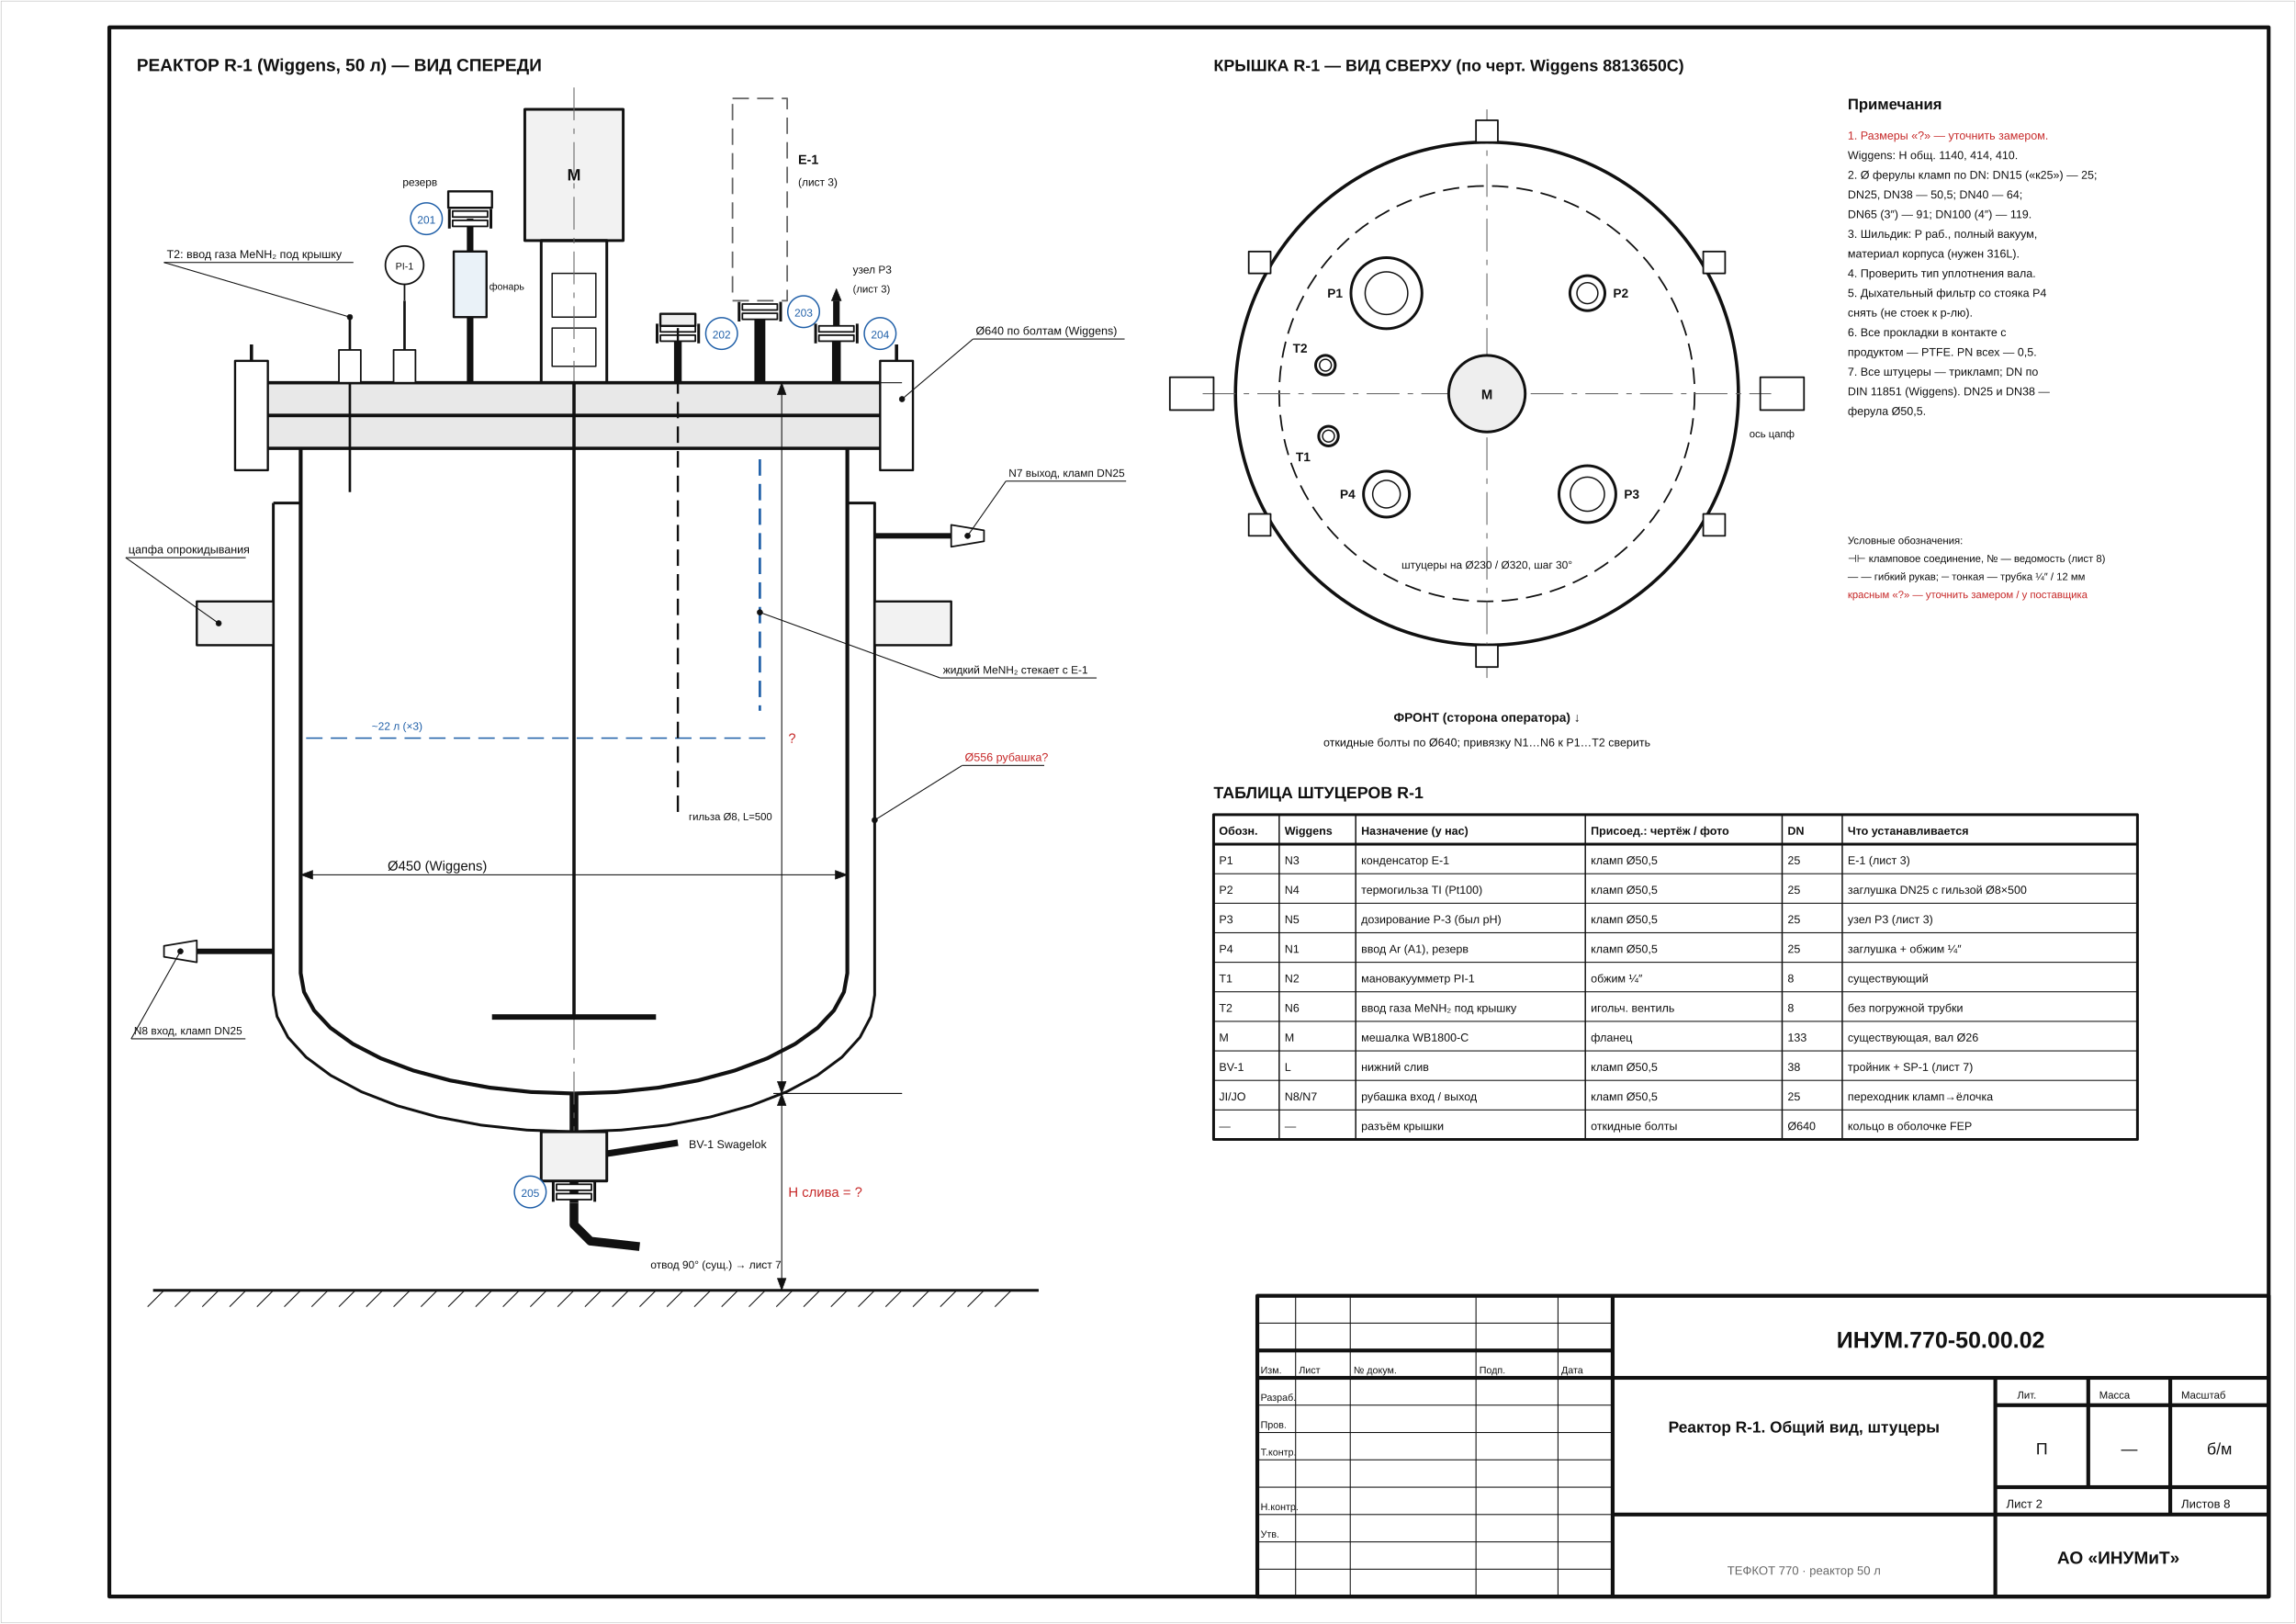
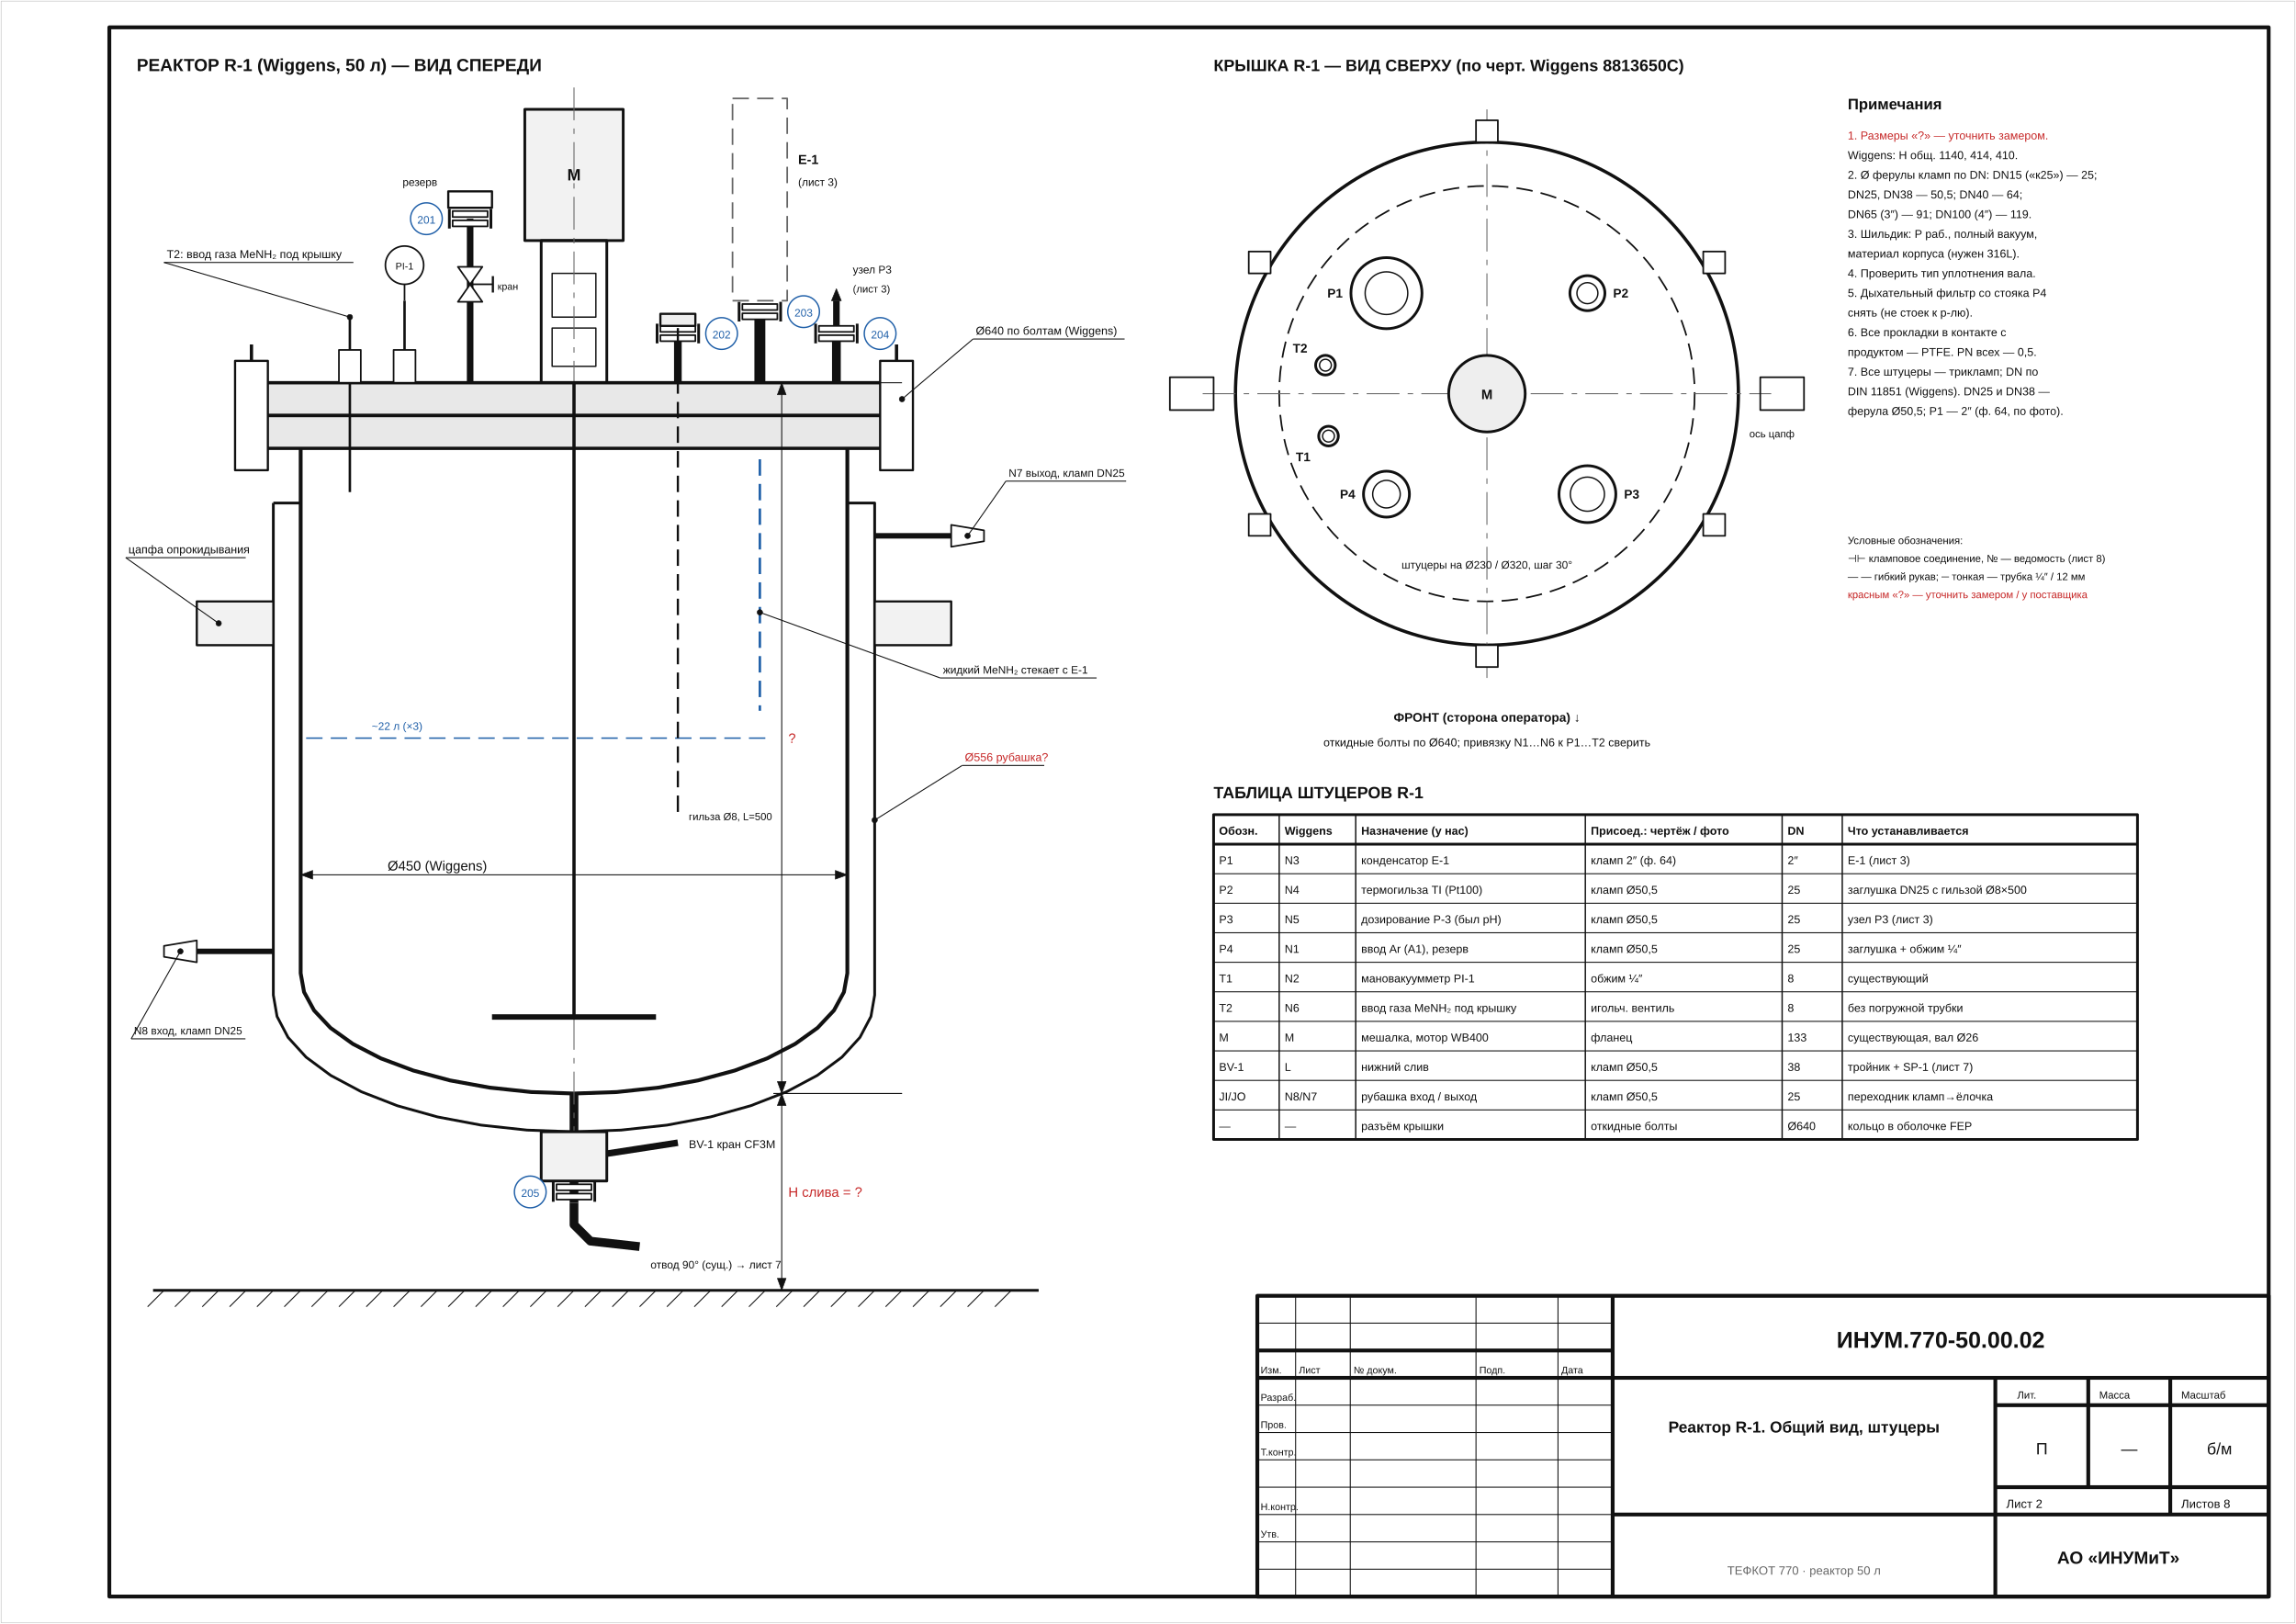
<svg xmlns="http://www.w3.org/2000/svg" viewBox="0 0 420.0 297.0" width="420.0mm" height="297.0mm" font-family="Arial, 'Liberation Sans', sans-serif">
  <rect width="100%" height="100%" fill="#fff" />
  <path d="M230.00,247.00 L295.00,247.00" fill="none" stroke="#111111" stroke-width="0.7" stroke-linejoin="round" />
  <path d="M230.00,252.00 L295.00,252.00" fill="none" stroke="#111111" stroke-width="0.7" stroke-linejoin="round" />
  <path d="M295.00,237.00 L295.00,292.00" fill="none" stroke="#111111" stroke-width="0.7" stroke-linejoin="round" />
  <path d="M295.00,252.00 L415.00,252.00" fill="none" stroke="#111111" stroke-width="0.7" stroke-linejoin="round" />
  <path d="M365.00,252.00 L365.00,292.00" fill="none" stroke="#111111" stroke-width="0.7" stroke-linejoin="round" />
  <path d="M295.00,277.00 L415.00,277.00" fill="none" stroke="#111111" stroke-width="0.7" stroke-linejoin="round" />
  <path d="M365.00,257.00 L415.00,257.00" fill="none" stroke="#111111" stroke-width="0.7" stroke-linejoin="round" />
  <path d="M365.00,272.00 L415.00,272.00" fill="none" stroke="#111111" stroke-width="0.7" stroke-linejoin="round" />
  <path d="M382.00,252.00 L382.00,272.00" fill="none" stroke="#111111" stroke-width="0.7" stroke-linejoin="round" />
  <path d="M397.00,252.00 L397.00,272.00" fill="none" stroke="#111111" stroke-width="0.7" stroke-linejoin="round" />
  <path d="M397.00,272.00 L397.00,277.00" fill="none" stroke="#111111" stroke-width="0.7" stroke-linejoin="round" />
  <path d="M55.00,82.00 L55.00,178.00 L55.00,178.00 L55.62,181.44 L57.45,184.80 L60.45,187.99 L64.55,190.93 L69.64,193.56 L75.61,195.80 L82.30,197.60 L89.55,198.92 L97.18,199.73 L105.00,200.00 L112.82,199.73 L120.45,198.92 L127.70,197.60 L134.39,195.80 L140.36,193.56 L145.45,190.93 L149.55,187.99 L152.55,184.80 L154.38,181.44 L155.00,178.00 L155.00,178.00 L155.00,82.00" fill="none" stroke="#111111" stroke-width="0.7" stroke-linejoin="round" />
  <path d="M50.00,92.00 L50.00,182.00 L50.00,182.00 L50.68,185.91 L52.69,189.73 L55.99,193.35 L60.50,196.69 L66.11,199.68 L72.67,202.23 L80.03,204.28 L88.00,205.78 L96.40,206.69 L105.00,207.00 L113.60,206.69 L122.00,205.78 L129.97,204.28 L137.33,202.23 L143.89,199.68 L149.50,196.69 L154.01,193.35 L157.31,189.73 L159.32,185.91 L160.00,182.00 L160.00,182.00 L160.00,92.00 L155.00,92.00" fill="none" stroke="#111111" stroke-width="0.5" stroke-linejoin="round" />
  <path d="M50.00,92.00 L55.00,92.00" fill="none" stroke="#111111" stroke-width="0.5" stroke-linejoin="round" />
  <path d="M74.00,70.00 L74.00,55.00" fill="none" stroke="#111111" stroke-width="0.45" stroke-linejoin="round" />
  <path d="M86.00,70.00 L86.00,40.00" fill="none" stroke="#111111" stroke-width="1.2" stroke-linejoin="round" />
  <path d="M124.00,70.00 L124.00,62.00" fill="none" stroke="#111111" stroke-width="1.4" stroke-linejoin="round" />
  <path d="M139.00,70.00 L139.00,58.00" fill="none" stroke="#111111" stroke-width="2.0" stroke-linejoin="round" />
  <path d="M153.00,70.00 L153.00,62.00" fill="none" stroke="#111111" stroke-width="1.6" stroke-linejoin="round" />
  <path d="M153.00,60.00 L153.00,55.00" fill="none" stroke="#111111" stroke-width="1.2" stroke-linejoin="round" />
  <path d="M50.00,174.00 L36.00,174.00" fill="none" stroke="#111111" stroke-width="1.0" stroke-linejoin="round" />
  <path d="M160.00,98.00 L174.00,98.00" fill="none" stroke="#111111" stroke-width="1.0" stroke-linejoin="round" />
  <path d="M105.00,200.00 L105.00,220.00" fill="none" stroke="#111111" stroke-width="1.6" stroke-linejoin="round" />
  <path d="M105.00,220.00 L105.00,224.00 L108.00,227.00 L117.00,228.00" fill="none" stroke="#111111" stroke-width="1.6" stroke-linejoin="round" />
  <path d="M222.00,154.40 L391.00,154.40" fill="none" stroke="#111111" stroke-width="0.5" stroke-linejoin="round" />
  <path d="M0.20,0.20 L419.80,0.20 L419.80,296.80 L0.20,296.80 Z" fill="none" stroke="#bbbbbb" stroke-width="0.1" stroke-linejoin="round" />
  <path d="M20.00,5.00 L415.00,5.00 L415.00,292.00 L20.00,292.00 Z" fill="none" stroke="#111111" stroke-width="0.7" stroke-linejoin="round" />
  <path d="M230.00,237.00 L415.00,237.00 L415.00,292.00 L230.00,292.00 Z" fill="none" stroke="#111111" stroke-width="0.7" stroke-linejoin="round" />
  <path d="M230.00,242.00 L295.00,242.00" fill="none" stroke="#111111" stroke-width="0.18" stroke-linejoin="round" />
  <path d="M230.00,257.00 L295.00,257.00" fill="none" stroke="#111111" stroke-width="0.18" stroke-linejoin="round" />
  <path d="M230.00,262.00 L295.00,262.00" fill="none" stroke="#111111" stroke-width="0.18" stroke-linejoin="round" />
  <path d="M230.00,267.00 L295.00,267.00" fill="none" stroke="#111111" stroke-width="0.18" stroke-linejoin="round" />
  <path d="M230.00,272.00 L295.00,272.00" fill="none" stroke="#111111" stroke-width="0.18" stroke-linejoin="round" />
  <path d="M230.00,277.00 L295.00,277.00" fill="none" stroke="#111111" stroke-width="0.18" stroke-linejoin="round" />
  <path d="M230.00,282.00 L295.00,282.00" fill="none" stroke="#111111" stroke-width="0.18" stroke-linejoin="round" />
  <path d="M230.00,287.00 L295.00,287.00" fill="none" stroke="#111111" stroke-width="0.18" stroke-linejoin="round" />
  <path d="M237.00,237.00 L237.00,292.00" fill="none" stroke="#111111" stroke-width="0.18" stroke-linejoin="round" />
  <path d="M247.00,237.00 L247.00,292.00" fill="none" stroke="#111111" stroke-width="0.18" stroke-linejoin="round" />
  <path d="M270.00,237.00 L270.00,292.00" fill="none" stroke="#111111" stroke-width="0.18" stroke-linejoin="round" />
  <path d="M285.00,237.00 L285.00,292.00" fill="none" stroke="#111111" stroke-width="0.18" stroke-linejoin="round" />
  <text x="230.60" y="251.20" font-size="1.8" text-anchor="start" fill="#111111">Изм.</text>
  <text x="237.60" y="251.20" font-size="1.8" text-anchor="start" fill="#111111">Лист</text>
  <text x="247.60" y="251.20" font-size="1.8" text-anchor="start" fill="#111111">№ докум.</text>
  <text x="270.60" y="251.20" font-size="1.8" text-anchor="start" fill="#111111">Подп.</text>
  <text x="285.60" y="251.20" font-size="1.8" text-anchor="start" fill="#111111">Дата</text>
  <text x="230.60" y="256.20" font-size="1.8" text-anchor="start" fill="#111111">Разраб.</text>
  <text x="230.60" y="261.20" font-size="1.8" text-anchor="start" fill="#111111">Пров.</text>
  <text x="230.60" y="266.20" font-size="1.8" text-anchor="start" fill="#111111">Т.контр.</text>
  <text x="230.60" y="276.20" font-size="1.8" text-anchor="start" fill="#111111">Н.контр.</text>
  <text x="230.60" y="281.20" font-size="1.8" text-anchor="start" fill="#111111">Утв.</text>
  <text x="248.60" y="256.20" font-size="1.8" text-anchor="start" fill="#111111" />
  <text x="355.00" y="246.50" font-size="4.2" text-anchor="middle" fill="#111111" font-weight="bold">ИНУМ.770-50.00.02</text>
  <text x="330.00" y="262.00" font-size="2.9" text-anchor="middle" fill="#111111" font-weight="bold">Реактор R-1. Общий вид, штуцеры</text>
  <text x="369.00" y="255.80" font-size="1.9" text-anchor="start" fill="#111111">Лит.</text>
  <text x="384.00" y="255.80" font-size="1.9" text-anchor="start" fill="#111111">Масса</text>
  <text x="399.00" y="255.80" font-size="1.9" text-anchor="start" fill="#111111">Масштаб</text>
  <text x="373.50" y="266.00" font-size="3" text-anchor="middle" fill="#111111">П</text>
  <text x="389.50" y="266.00" font-size="3" text-anchor="middle" fill="#111111">—</text>
  <text x="406.00" y="266.00" font-size="3" text-anchor="middle" fill="#111111">б/м</text>
  <text x="367.00" y="275.80" font-size="2.2" text-anchor="start" fill="#111111">Лист 2</text>
  <text x="399.00" y="275.80" font-size="2.2" text-anchor="start" fill="#111111">Листов 8</text>
  <text x="387.50" y="286.00" font-size="3.2" text-anchor="middle" fill="#111111" font-weight="bold">АО «ИНУМиТ»</text>
  <text x="330.00" y="288.00" font-size="2.2" text-anchor="middle" fill="#666666">ТЕФКОТ 770 · реактор 50 л</text>
  <text x="25.00" y="13.00" font-size="3.2" text-anchor="start" fill="#111111" font-weight="bold">РЕАКТОР R-1 (Wiggens, 50 л) — ВИД СПЕРЕДИ</text>
  <path d="M96.00,20.00 L114.00,20.00 L114.00,44.00 L96.00,44.00 Z" fill="#f2f2f2" stroke="#111111" stroke-width="0.5" stroke-linejoin="round" />
  <text x="105.00" y="33.00" font-size="3" text-anchor="middle" fill="#111111" font-weight="bold">M</text>
  <path d="M99.00,44.00 L111.00,44.00 L111.00,70.00 L99.00,70.00 Z" fill="none" stroke="#111111" stroke-width="0.5" stroke-linejoin="round" />
  <path d="M101.00,50.00 L109.00,50.00 L109.00,58.00 L101.00,58.00 Z" fill="none" stroke="#111111" stroke-width="0.25" stroke-linejoin="round" />
  <path d="M101.00,60.00 L109.00,60.00 L109.00,67.00 L101.00,67.00 Z" fill="none" stroke="#111111" stroke-width="0.25" stroke-linejoin="round" />
  <path d="M105.00,16.00 L105.00,212.00" fill="none" stroke="#666666" stroke-width="0.18" stroke-dasharray="6 1.5 1 1.5" stroke-linejoin="round" />
  <path d="M45.00,70.00 L165.00,70.00 L165.00,76.00 L45.00,76.00 Z" fill="#e8e8e8" stroke="#111111" stroke-width="0.6" stroke-linejoin="round" />
  <path d="M45.00,76.00 L165.00,76.00 L165.00,82.00 L45.00,82.00 Z" fill="#e8e8e8" stroke="#111111" stroke-width="0.6" stroke-linejoin="round" />
  <path d="M43.00,66.00 L49.00,66.00 L49.00,86.00 L43.00,86.00 Z" fill="#ffffff" stroke="#111111" stroke-width="0.4" stroke-linejoin="round" />
  <path d="M46.00,63.00 L46.00,66.00" fill="none" stroke="#111111" stroke-width="0.6" stroke-linejoin="round" />
  <path d="M161.00,66.00 L167.00,66.00 L167.00,86.00 L161.00,86.00 Z" fill="#ffffff" stroke="#111111" stroke-width="0.4" stroke-linejoin="round" />
  <path d="M164.00,63.00 L164.00,66.00" fill="none" stroke="#111111" stroke-width="0.6" stroke-linejoin="round" />
  <path d="M36.00,110.00 L50.00,110.00 L50.00,118.00 L36.00,118.00 Z" fill="#f2f2f2" stroke="#111111" stroke-width="0.4" stroke-linejoin="round" />
  <path d="M160.00,110.00 L174.00,110.00 L174.00,118.00 L160.00,118.00 Z" fill="#f2f2f2" stroke="#111111" stroke-width="0.4" stroke-linejoin="round" />
  <path d="M40.00,114.00 L23.00,102.00" fill="none" stroke="#111111" stroke-width="0.18" stroke-linejoin="round" />
  <path d="M23.00,102.00 L44.95,102.00" fill="none" stroke="#111111" stroke-width="0.18" stroke-linejoin="round" />
  <text x="23.50" y="101.20" font-size="2.1" text-anchor="start" fill="#111111">цапфа опрокидывания</text>
  <circle cx="40.00" cy="114.00" r="0.50" fill="#111111" stroke="#111111" stroke-width="0.1" />
  <path d="M105.00,70.00 L105.00,186.00" fill="none" stroke="#111111" stroke-width="0.6" stroke-linejoin="round" />
  <path d="M90.00,186.00 L120.00,186.00" fill="none" stroke="#111111" stroke-width="1.0" stroke-linejoin="round" />
  <path d="M56.00,135.00 L140.00,135.00" fill="none" stroke="#1f5fa8" stroke-width="0.25" stroke-dasharray="3 1.5" stroke-linejoin="round" />
  <text x="68.00" y="133.50" font-size="2.0" text-anchor="start" fill="#1f5fa8">~22 л (×3)</text>
  <path d="M64.00,58.00 L64.00,90.00" fill="none" stroke="#111111" stroke-width="0.45" stroke-linejoin="round" />
  <path d="M62.00,64.00 L66.00,64.00 L66.00,70.00 L62.00,70.00 Z" fill="#ffffff" stroke="#111111" stroke-width="0.3" stroke-linejoin="round" />
  <path d="M64.00,58.00 L30.00,48.00" fill="none" stroke="#111111" stroke-width="0.18" stroke-linejoin="round" />
  <path d="M30.00,48.00 L64.65,48.00" fill="none" stroke="#111111" stroke-width="0.18" stroke-linejoin="round" />
  <text x="30.50" y="47.20" font-size="2.1" text-anchor="start" fill="#111111">T2: ввод газа MeNH₂ под крышку</text>
  <circle cx="64.00" cy="58.00" r="0.50" fill="#111111" stroke="#111111" stroke-width="0.1" />
  <path d="M139.00,84.00 L139.00,130.00" fill="none" stroke="#1f5fa8" stroke-width="0.45" stroke-dasharray="3 1.5" stroke-linejoin="round" />
  <path d="M139.00,112.00 L172.00,124.00" fill="none" stroke="#111111" stroke-width="0.18" stroke-linejoin="round" />
  <path d="M172.00,124.00 L200.60,124.00" fill="none" stroke="#111111" stroke-width="0.18" stroke-linejoin="round" />
  <text x="172.50" y="123.20" font-size="2.0" text-anchor="start" fill="#111111">жидкий MeNH₂ стекает с E-1</text>
  <circle cx="139.00" cy="112.00" r="0.50" fill="#111111" stroke="#111111" stroke-width="0.1" />
  <path d="M72.00,64.00 L76.00,64.00 L76.00,70.00 L72.00,70.00 Z" fill="#ffffff" stroke="#111111" stroke-width="0.3" stroke-linejoin="round" />
  <path d="M74.00,55.00 L74.00,52.00" fill="none" stroke="#111111" stroke-width="0.3" stroke-linejoin="round" />
  <circle cx="74.00" cy="48.50" r="3.50" fill="#ffffff" stroke="#111111" stroke-width="0.3" />
  <text x="74.00" y="49.30" font-size="1.8" text-anchor="middle" fill="#111111">PI-1</text>
-   <path d="M83.00,46.00 L89.00,46.00 L89.00,58.00 L83.00,58.00 Z" fill="#eaf2f8" stroke="#111111" stroke-width="0.4" stroke-linejoin="round" />
-   <text x="89.50" y="53.00" font-size="1.8" text-anchor="start" fill="#111111">фонарь</text>
+   <path d="M83.76,48.80 L88.24,55.20 L83.76,55.20 L88.24,48.80 Z" fill="#ffffff" stroke="#111111" stroke-width="0.3" stroke-linejoin="round" />
+   <path d="M86.00,52.00 L90.16,52.00" fill="none" stroke="#111111" stroke-width="0.3" stroke-linejoin="round" />
+   <path d="M90.16,50.50 L90.16,53.50" fill="none" stroke="#111111" stroke-width="0.4" stroke-linejoin="round" />
+   <text x="91.00" y="53.00" font-size="1.8" text-anchor="start" fill="#111111">кран</text>
  <path d="M82.80,38.60 L89.20,38.60 L89.20,39.70 L82.80,39.70 Z" fill="#ffffff" stroke="#111111" stroke-width="0.3" stroke-linejoin="round" />
  <path d="M82.80,40.30 L89.20,40.30 L89.20,41.40 L82.80,41.40 Z" fill="#ffffff" stroke="#111111" stroke-width="0.3" stroke-linejoin="round" />
  <path d="M82.20,38.20 L82.20,41.80" fill="none" stroke="#111111" stroke-width="0.5" stroke-linejoin="round" />
  <path d="M89.80,38.20 L89.80,41.80" fill="none" stroke="#111111" stroke-width="0.5" stroke-linejoin="round" />
  <circle cx="78.00" cy="40.00" r="2.90" fill="#ffffff" stroke="#1f5fa8" stroke-width="0.25" />
  <text x="78.00" y="40.90" font-size="2.0" text-anchor="middle" fill="#1f5fa8">201</text>
  <path d="M82.00,35.00 L90.00,35.00 L90.00,38.00 L82.00,38.00 Z" fill="#ffffff" stroke="#111111" stroke-width="0.4" stroke-linejoin="round" />
  <text x="80.00" y="34.00" font-size="2.0" text-anchor="end" fill="#111111">резерв</text>
  <path d="M120.80,59.60 L127.20,59.60 L127.20,60.70 L120.80,60.70 Z" fill="#ffffff" stroke="#111111" stroke-width="0.3" stroke-linejoin="round" />
  <path d="M120.80,61.30 L127.20,61.30 L127.20,62.40 L120.80,62.40 Z" fill="#ffffff" stroke="#111111" stroke-width="0.3" stroke-linejoin="round" />
  <path d="M120.20,59.20 L120.20,62.80" fill="none" stroke="#111111" stroke-width="0.5" stroke-linejoin="round" />
  <path d="M127.80,59.20 L127.80,62.80" fill="none" stroke="#111111" stroke-width="0.5" stroke-linejoin="round" />
  <circle cx="132.00" cy="61.00" r="2.90" fill="#ffffff" stroke="#1f5fa8" stroke-width="0.25" />
  <text x="132.00" y="61.90" font-size="2.0" text-anchor="middle" fill="#1f5fa8">202</text>
  <path d="M120.80,57.40 L127.20,57.40 L127.20,59.60 L120.80,59.60 Z" fill="#eeeeee" stroke="#111111" stroke-width="0.4" stroke-linejoin="round" />
  <path d="M124.00,60.00 L124.00,150.00" fill="none" stroke="#111111" stroke-width="0.4" stroke-dasharray="3 1.5" stroke-linejoin="round" />
  <text x="126.00" y="150.00" font-size="1.9" text-anchor="start" fill="#111111">гильза Ø8, L=500</text>
  <path d="M135.80,55.60 L142.20,55.60 L142.20,56.70 L135.80,56.70 Z" fill="#ffffff" stroke="#111111" stroke-width="0.3" stroke-linejoin="round" />
  <path d="M135.80,57.30 L142.20,57.30 L142.20,58.40 L135.80,58.40 Z" fill="#ffffff" stroke="#111111" stroke-width="0.3" stroke-linejoin="round" />
  <path d="M135.20,55.20 L135.20,58.80" fill="none" stroke="#111111" stroke-width="0.5" stroke-linejoin="round" />
  <path d="M142.80,55.20 L142.80,58.80" fill="none" stroke="#111111" stroke-width="0.5" stroke-linejoin="round" />
  <circle cx="147.00" cy="57.00" r="2.90" fill="#ffffff" stroke="#1f5fa8" stroke-width="0.25" />
  <text x="147.00" y="57.90" font-size="2.0" text-anchor="middle" fill="#1f5fa8">203</text>
  <path d="M134.00,18.00 L144.00,18.00 L144.00,55.00 L134.00,55.00 Z" fill="none" stroke="#666666" stroke-width="0.3" stroke-dasharray="3 1.5" stroke-linejoin="round" />
  <text x="146.00" y="30.00" font-size="2.4" text-anchor="start" fill="#111111" font-weight="bold">E-1</text>
  <text x="146.00" y="34.00" font-size="2.0" text-anchor="start" fill="#111111">(лист 3)</text>
  <path d="M149.80,59.60 L156.20,59.60 L156.20,60.70 L149.80,60.70 Z" fill="#ffffff" stroke="#111111" stroke-width="0.3" stroke-linejoin="round" />
  <path d="M149.80,61.30 L156.20,61.30 L156.20,62.40 L149.80,62.40 Z" fill="#ffffff" stroke="#111111" stroke-width="0.3" stroke-linejoin="round" />
  <path d="M149.20,59.20 L149.20,62.80" fill="none" stroke="#111111" stroke-width="0.5" stroke-linejoin="round" />
  <path d="M156.80,59.20 L156.80,62.80" fill="none" stroke="#111111" stroke-width="0.5" stroke-linejoin="round" />
  <circle cx="161.00" cy="61.00" r="2.90" fill="#ffffff" stroke="#1f5fa8" stroke-width="0.25" />
  <text x="161.00" y="61.90" font-size="2.0" text-anchor="middle" fill="#1f5fa8">204</text>
  <path d="M153.00,52.80 L153.90,55.00 L152.10,55.00 Z" fill="#111111" stroke="#111111" stroke-width="0.1" stroke-linejoin="round" />
  <text x="156.00" y="50.00" font-size="2.0" text-anchor="start" fill="#111111">узел P3</text>
  <text x="156.00" y="53.50" font-size="1.9" text-anchor="start" fill="#111111">(лист 3)</text>
  <path d="M36.00,172.00 L30.00,173.00 L30.00,175.00 L36.00,176.00 Z" fill="none" stroke="#111111" stroke-width="0.3" stroke-linejoin="round" />
  <path d="M33.00,174.00 L24.00,190.00" fill="none" stroke="#111111" stroke-width="0.18" stroke-linejoin="round" />
  <path d="M24.00,190.00 L44.90,190.00" fill="none" stroke="#111111" stroke-width="0.18" stroke-linejoin="round" />
  <text x="24.50" y="189.20" font-size="2.0" text-anchor="start" fill="#111111">N8 вход, кламп DN25</text>
  <circle cx="33.00" cy="174.00" r="0.50" fill="#111111" stroke="#111111" stroke-width="0.1" />
  <path d="M174.00,96.00 L180.00,97.00 L180.00,99.00 L174.00,100.00 Z" fill="none" stroke="#111111" stroke-width="0.3" stroke-linejoin="round" />
  <path d="M177.00,98.00 L184.00,88.00" fill="none" stroke="#111111" stroke-width="0.18" stroke-linejoin="round" />
  <path d="M184.00,88.00 L206.00,88.00" fill="none" stroke="#111111" stroke-width="0.18" stroke-linejoin="round" />
  <text x="184.50" y="87.20" font-size="2.0" text-anchor="start" fill="#111111">N7 выход, кламп DN25</text>
  <circle cx="177.00" cy="98.00" r="0.50" fill="#111111" stroke="#111111" stroke-width="0.1" />
  <path d="M99.00,207.00 L111.00,207.00 L111.00,216.00 L99.00,216.00 Z" fill="#f2f2f2" stroke="#111111" stroke-width="0.5" stroke-linejoin="round" />
  <path d="M111.00,211.00 L124.00,209.00" fill="none" stroke="#111111" stroke-width="1.2" stroke-linejoin="round" />
-   <text x="126.00" y="210.00" font-size="2.1" text-anchor="start" fill="#111111">BV-1 Swagelok</text>
+   <text x="126.00" y="210.00" font-size="2.1" text-anchor="start" fill="#111111">BV-1 кран CF3M</text>
  <path d="M101.80,216.60 L108.20,216.60 L108.20,217.70 L101.80,217.70 Z" fill="#ffffff" stroke="#111111" stroke-width="0.3" stroke-linejoin="round" />
  <path d="M101.80,218.30 L108.20,218.30 L108.20,219.40 L101.80,219.40 Z" fill="#ffffff" stroke="#111111" stroke-width="0.3" stroke-linejoin="round" />
  <path d="M101.20,216.20 L101.20,219.80" fill="none" stroke="#111111" stroke-width="0.5" stroke-linejoin="round" />
  <path d="M108.80,216.20 L108.80,219.80" fill="none" stroke="#111111" stroke-width="0.5" stroke-linejoin="round" />
  <circle cx="97.00" cy="218.00" r="2.90" fill="#ffffff" stroke="#1f5fa8" stroke-width="0.25" />
  <text x="97.00" y="218.90" font-size="2.0" text-anchor="middle" fill="#1f5fa8">205</text>
  <text x="119.00" y="232.00" font-size="2.0" text-anchor="start" fill="#111111">отвод 90° (сущ.) → лист 7</text>
  <path d="M28.00,236.00 L190.00,236.00" fill="none" stroke="#111111" stroke-width="0.5" stroke-linejoin="round" />
  <path d="M30.00,236.00 L27.00,239.00" fill="none" stroke="#111111" stroke-width="0.18" stroke-linejoin="round" />
  <path d="M35.00,236.00 L32.00,239.00" fill="none" stroke="#111111" stroke-width="0.18" stroke-linejoin="round" />
  <path d="M40.00,236.00 L37.00,239.00" fill="none" stroke="#111111" stroke-width="0.18" stroke-linejoin="round" />
  <path d="M45.00,236.00 L42.00,239.00" fill="none" stroke="#111111" stroke-width="0.18" stroke-linejoin="round" />
  <path d="M50.00,236.00 L47.00,239.00" fill="none" stroke="#111111" stroke-width="0.18" stroke-linejoin="round" />
  <path d="M55.00,236.00 L52.00,239.00" fill="none" stroke="#111111" stroke-width="0.18" stroke-linejoin="round" />
  <path d="M60.00,236.00 L57.00,239.00" fill="none" stroke="#111111" stroke-width="0.18" stroke-linejoin="round" />
  <path d="M65.00,236.00 L62.00,239.00" fill="none" stroke="#111111" stroke-width="0.18" stroke-linejoin="round" />
  <path d="M70.00,236.00 L67.00,239.00" fill="none" stroke="#111111" stroke-width="0.18" stroke-linejoin="round" />
  <path d="M75.00,236.00 L72.00,239.00" fill="none" stroke="#111111" stroke-width="0.18" stroke-linejoin="round" />
  <path d="M80.00,236.00 L77.00,239.00" fill="none" stroke="#111111" stroke-width="0.18" stroke-linejoin="round" />
  <path d="M85.00,236.00 L82.00,239.00" fill="none" stroke="#111111" stroke-width="0.18" stroke-linejoin="round" />
  <path d="M90.00,236.00 L87.00,239.00" fill="none" stroke="#111111" stroke-width="0.18" stroke-linejoin="round" />
  <path d="M95.00,236.00 L92.00,239.00" fill="none" stroke="#111111" stroke-width="0.18" stroke-linejoin="round" />
  <path d="M100.00,236.00 L97.00,239.00" fill="none" stroke="#111111" stroke-width="0.18" stroke-linejoin="round" />
  <path d="M105.00,236.00 L102.00,239.00" fill="none" stroke="#111111" stroke-width="0.18" stroke-linejoin="round" />
  <path d="M110.00,236.00 L107.00,239.00" fill="none" stroke="#111111" stroke-width="0.18" stroke-linejoin="round" />
  <path d="M115.00,236.00 L112.00,239.00" fill="none" stroke="#111111" stroke-width="0.18" stroke-linejoin="round" />
  <path d="M120.00,236.00 L117.00,239.00" fill="none" stroke="#111111" stroke-width="0.18" stroke-linejoin="round" />
  <path d="M125.00,236.00 L122.00,239.00" fill="none" stroke="#111111" stroke-width="0.18" stroke-linejoin="round" />
  <path d="M130.00,236.00 L127.00,239.00" fill="none" stroke="#111111" stroke-width="0.18" stroke-linejoin="round" />
  <path d="M135.00,236.00 L132.00,239.00" fill="none" stroke="#111111" stroke-width="0.18" stroke-linejoin="round" />
  <path d="M140.00,236.00 L137.00,239.00" fill="none" stroke="#111111" stroke-width="0.18" stroke-linejoin="round" />
  <path d="M145.00,236.00 L142.00,239.00" fill="none" stroke="#111111" stroke-width="0.18" stroke-linejoin="round" />
  <path d="M150.00,236.00 L147.00,239.00" fill="none" stroke="#111111" stroke-width="0.18" stroke-linejoin="round" />
  <path d="M155.00,236.00 L152.00,239.00" fill="none" stroke="#111111" stroke-width="0.18" stroke-linejoin="round" />
  <path d="M160.00,236.00 L157.00,239.00" fill="none" stroke="#111111" stroke-width="0.18" stroke-linejoin="round" />
  <path d="M165.00,236.00 L162.00,239.00" fill="none" stroke="#111111" stroke-width="0.18" stroke-linejoin="round" />
  <path d="M170.00,236.00 L167.00,239.00" fill="none" stroke="#111111" stroke-width="0.18" stroke-linejoin="round" />
  <path d="M175.00,236.00 L172.00,239.00" fill="none" stroke="#111111" stroke-width="0.18" stroke-linejoin="round" />
  <path d="M180.00,236.00 L177.00,239.00" fill="none" stroke="#111111" stroke-width="0.18" stroke-linejoin="round" />
  <path d="M185.00,236.00 L182.00,239.00" fill="none" stroke="#111111" stroke-width="0.18" stroke-linejoin="round" />
  <path d="M55.00,160.00 L55.00,161.50" fill="none" stroke="#111111" stroke-width="0.18" stroke-linejoin="round" />
  <path d="M155.00,160.00 L155.00,161.50" fill="none" stroke="#111111" stroke-width="0.18" stroke-linejoin="round" />
  <path d="M55.00,160.00 L155.00,160.00" fill="none" stroke="#111111" stroke-width="0.18" stroke-linejoin="round" />
  <path d="M55.00,160.00 L57.20,159.20 L57.20,160.80 Z" fill="#111111" stroke="#111111" stroke-width="0.1" stroke-linejoin="round" />
  <path d="M155.00,160.00 L152.80,160.80 L152.80,159.20 Z" fill="#111111" stroke="#111111" stroke-width="0.1" stroke-linejoin="round" />
  <text x="105.00" y="159.20" font-size="2.5" text-anchor="middle" fill="#111111" />
  <text x="80.00" y="159.20" font-size="2.5" text-anchor="middle" fill="#111111">Ø450 (Wiggens)</text>
  <path d="M160.00,150.00 L176.00,140.00" fill="none" stroke="#111111" stroke-width="0.18" stroke-linejoin="round" />
  <path d="M176.00,140.00 L191.02,140.00" fill="none" stroke="#111111" stroke-width="0.18" stroke-linejoin="round" />
  <text x="176.50" y="139.20" font-size="2.1" text-anchor="start" fill="#c62828">Ø556 рубашка?</text>
  <circle cx="160.00" cy="150.00" r="0.50" fill="#111111" stroke="#111111" stroke-width="0.1" />
  <path d="M165.00,70.00 L141.50,70.00" fill="none" stroke="#111111" stroke-width="0.18" stroke-linejoin="round" />
  <path d="M165.00,200.00 L141.50,200.00" fill="none" stroke="#111111" stroke-width="0.18" stroke-linejoin="round" />
  <path d="M143.00,70.00 L143.00,200.00" fill="none" stroke="#111111" stroke-width="0.18" stroke-linejoin="round" />
  <path d="M143.00,70.00 L143.80,72.20 L142.20,72.20 Z" fill="#111111" stroke="#111111" stroke-width="0.1" stroke-linejoin="round" />
  <path d="M143.00,200.00 L142.20,197.80 L143.80,197.80 Z" fill="#111111" stroke="#111111" stroke-width="0.1" stroke-linejoin="round" />
  <text x="144.20" y="135.88" font-size="2.5" text-anchor="start" fill="#c62828">?</text>
  <path d="M165.00,200.00 L141.50,200.00" fill="none" stroke="#111111" stroke-width="0.18" stroke-linejoin="round" />
  <path d="M165.00,236.00 L141.50,236.00" fill="none" stroke="#111111" stroke-width="0.18" stroke-linejoin="round" />
  <path d="M143.00,200.00 L143.00,236.00" fill="none" stroke="#111111" stroke-width="0.18" stroke-linejoin="round" />
  <path d="M143.00,200.00 L143.80,202.20 L142.20,202.20 Z" fill="#111111" stroke="#111111" stroke-width="0.1" stroke-linejoin="round" />
  <path d="M143.00,236.00 L142.20,233.80 L143.80,233.80 Z" fill="#111111" stroke="#111111" stroke-width="0.1" stroke-linejoin="round" />
  <text x="144.20" y="218.88" font-size="2.5" text-anchor="start" fill="#c62828">H слива = ?</text>
  <path d="M165.00,73.00 L178.00,62.00" fill="none" stroke="#111111" stroke-width="0.18" stroke-linejoin="round" />
  <path d="M178.00,62.00 L205.72,62.00" fill="none" stroke="#111111" stroke-width="0.18" stroke-linejoin="round" />
  <text x="178.50" y="61.20" font-size="2.1" text-anchor="start" fill="#111111">Ø640 по болтам (Wiggens)</text>
  <circle cx="165.00" cy="73.00" r="0.50" fill="#111111" stroke="#111111" stroke-width="0.1" />
  <text x="222.00" y="13.00" font-size="3.0" text-anchor="start" fill="#111111" font-weight="bold">КРЫШКА R-1 — ВИД СВЕРХУ (по черт. Wiggens 8813650C)</text>
  <circle cx="272.00" cy="72.00" r="46.00" fill="none" stroke="#111111" stroke-width="0.6" />
  <circle cx="272.00" cy="72.00" r="38.00" fill="none" stroke="#111111" stroke-width="0.3" stroke-dasharray="3 1.5" />
  <path d="M220.00,72.00 L324.00,72.00" fill="none" stroke="#666666" stroke-width="0.18" stroke-dasharray="6 1.5 1 1.5" stroke-linejoin="round" />
  <path d="M272.00,20.00 L272.00,124.00" fill="none" stroke="#666666" stroke-width="0.18" stroke-dasharray="6 1.5 1 1.5" stroke-linejoin="round" />
  <path d="M311.57,94.00 L315.57,94.00 L315.57,98.00 L311.57,98.00 Z" fill="#ffffff" stroke="#111111" stroke-width="0.3" stroke-linejoin="round" />
  <path d="M270.00,118.00 L274.00,118.00 L274.00,122.00 L270.00,122.00 Z" fill="#ffffff" stroke="#111111" stroke-width="0.3" stroke-linejoin="round" />
  <path d="M228.43,94.00 L232.43,94.00 L232.43,98.00 L228.43,98.00 Z" fill="#ffffff" stroke="#111111" stroke-width="0.3" stroke-linejoin="round" />
  <path d="M228.43,46.00 L232.43,46.00 L232.43,50.00 L228.43,50.00 Z" fill="#ffffff" stroke="#111111" stroke-width="0.3" stroke-linejoin="round" />
  <path d="M270.00,22.00 L274.00,22.00 L274.00,26.00 L270.00,26.00 Z" fill="#ffffff" stroke="#111111" stroke-width="0.3" stroke-linejoin="round" />
  <path d="M311.57,46.00 L315.57,46.00 L315.57,50.00 L311.57,50.00 Z" fill="#ffffff" stroke="#111111" stroke-width="0.3" stroke-linejoin="round" />
  <circle cx="272.00" cy="72.00" r="7.00" fill="#eeeeee" stroke="#111111" stroke-width="0.5" />
  <text x="272.00" y="73.00" font-size="2.5" text-anchor="middle" fill="#111111" font-weight="bold">M</text>
  <path d="M214.00,69.00 L222.00,69.00 L222.00,75.00 L214.00,75.00 Z" fill="none" stroke="#111111" stroke-width="0.3" stroke-linejoin="round" />
  <path d="M322.00,69.00 L330.00,69.00 L330.00,75.00 L322.00,75.00 Z" fill="none" stroke="#111111" stroke-width="0.3" stroke-linejoin="round" />
  <text x="320.00" y="80.00" font-size="1.9" text-anchor="start" fill="#111111">ось цапф</text>
  <circle cx="253.62" cy="53.62" r="6.50" fill="#ffffff" stroke="#111111" stroke-width="0.5" />
  <circle cx="253.62" cy="53.62" r="3.90" fill="none" stroke="#111111" stroke-width="0.25" />
  <text x="245.62" y="54.42" font-size="2.3" text-anchor="end" fill="#111111" font-weight="bold">P1</text>
  <circle cx="290.38" cy="53.62" r="3.20" fill="#ffffff" stroke="#111111" stroke-width="0.5" />
  <circle cx="290.38" cy="53.62" r="1.92" fill="none" stroke="#111111" stroke-width="0.25" />
  <text x="295.08" y="54.42" font-size="2.3" text-anchor="start" fill="#111111" font-weight="bold">P2</text>
  <circle cx="290.38" cy="90.38" r="5.20" fill="#ffffff" stroke="#111111" stroke-width="0.5" />
  <circle cx="290.38" cy="90.38" r="3.12" fill="none" stroke="#111111" stroke-width="0.25" />
  <text x="297.08" y="91.18" font-size="2.3" text-anchor="start" fill="#111111" font-weight="bold">P3</text>
  <circle cx="253.62" cy="90.38" r="4.20" fill="#ffffff" stroke="#111111" stroke-width="0.5" />
  <circle cx="253.62" cy="90.38" r="2.52" fill="none" stroke="#111111" stroke-width="0.25" />
  <text x="247.92" y="91.18" font-size="2.3" text-anchor="end" fill="#111111" font-weight="bold">P4</text>
  <circle cx="243.02" cy="79.76" r="1.80" fill="#ffffff" stroke="#111111" stroke-width="0.5" />
  <circle cx="243.02" cy="79.76" r="1.08" fill="none" stroke="#111111" stroke-width="0.25" />
  <text x="239.72" y="84.36" font-size="2.3" text-anchor="end" fill="#111111" font-weight="bold">T1</text>
  <circle cx="242.46" cy="66.79" r="1.80" fill="#ffffff" stroke="#111111" stroke-width="0.5" />
  <circle cx="242.46" cy="66.79" r="1.08" fill="none" stroke="#111111" stroke-width="0.25" />
  <text x="239.16" y="64.49" font-size="2.3" text-anchor="end" fill="#111111" font-weight="bold">T2</text>
  <text x="272.00" y="104.00" font-size="2.0" text-anchor="middle" fill="#111111">штуцеры на Ø230 / Ø320, шаг 30°</text>
  <text x="272.00" y="132.00" font-size="2.3" text-anchor="middle" fill="#111111" font-weight="bold">ФРОНТ (сторона оператора) ↓</text>
  <text x="272.00" y="136.50" font-size="2.1" text-anchor="middle" fill="#111111">откидные болты по Ø640; привязку N1…N6 к P1…T2 сверить</text>
  <text x="222.00" y="146.00" font-size="3.0" text-anchor="start" fill="#111111" font-weight="bold">ТАБЛИЦА ШТУЦЕРОВ R-1</text>
  <path d="M222.00,149.00 L391.00,149.00 L391.00,208.40 L222.00,208.40 Z" fill="none" stroke="#111111" stroke-width="0.5" stroke-linejoin="round" />
  <text x="223.00" y="152.67" font-size="2.1" text-anchor="start" fill="#111111" font-weight="bold">Обозн.</text>
  <text x="235.00" y="152.67" font-size="2.1" text-anchor="start" fill="#111111" font-weight="bold">Wiggens</text>
  <text x="249.00" y="152.67" font-size="2.1" text-anchor="start" fill="#111111" font-weight="bold">Назначение (у нас)</text>
  <text x="291.00" y="152.67" font-size="2.1" text-anchor="start" fill="#111111" font-weight="bold">Присоед.: чертёж / фото</text>
  <text x="327.00" y="152.67" font-size="2.1" text-anchor="start" fill="#111111" font-weight="bold">DN</text>
  <text x="338.00" y="152.67" font-size="2.1" text-anchor="start" fill="#111111" font-weight="bold">Что устанавливается</text>
  <text x="223.00" y="158.07" font-size="2.1" text-anchor="start" fill="#111111">P1</text>
  <text x="235.00" y="158.07" font-size="2.1" text-anchor="start" fill="#111111">N3</text>
  <text x="249.00" y="158.07" font-size="2.1" text-anchor="start" fill="#111111">конденсатор E-1</text>
-   <text x="291.00" y="158.07" font-size="2.1" text-anchor="start" fill="#111111">кламп Ø50,5</text>
-   <text x="327.00" y="158.07" font-size="2.1" text-anchor="start" fill="#111111">25</text>
+   <text x="291.00" y="158.07" font-size="2.1" text-anchor="start" fill="#111111">кламп 2″ (ф. 64)</text>
+   <text x="327.00" y="158.07" font-size="2.1" text-anchor="start" fill="#111111">2″</text>
  <text x="338.00" y="158.07" font-size="2.1" text-anchor="start" fill="#111111">E-1 (лист 3)</text>
  <path d="M222.00,159.80 L391.00,159.80" fill="none" stroke="#111111" stroke-width="0.18" stroke-linejoin="round" />
  <text x="223.00" y="163.47" font-size="2.1" text-anchor="start" fill="#111111">P2</text>
  <text x="235.00" y="163.47" font-size="2.1" text-anchor="start" fill="#111111">N4</text>
  <text x="249.00" y="163.47" font-size="2.1" text-anchor="start" fill="#111111">термогильза TI (Pt100)</text>
  <text x="291.00" y="163.47" font-size="2.1" text-anchor="start" fill="#111111">кламп Ø50,5</text>
  <text x="327.00" y="163.47" font-size="2.1" text-anchor="start" fill="#111111">25</text>
  <text x="338.00" y="163.47" font-size="2.1" text-anchor="start" fill="#111111">заглушка DN25 с гильзой Ø8×500</text>
  <path d="M222.00,165.20 L391.00,165.20" fill="none" stroke="#111111" stroke-width="0.18" stroke-linejoin="round" />
  <text x="223.00" y="168.87" font-size="2.1" text-anchor="start" fill="#111111">P3</text>
  <text x="235.00" y="168.87" font-size="2.1" text-anchor="start" fill="#111111">N5</text>
  <text x="249.00" y="168.87" font-size="2.1" text-anchor="start" fill="#111111">дозирование P-3 (был pH)</text>
  <text x="291.00" y="168.87" font-size="2.1" text-anchor="start" fill="#111111">кламп Ø50,5</text>
  <text x="327.00" y="168.87" font-size="2.1" text-anchor="start" fill="#111111">25</text>
  <text x="338.00" y="168.87" font-size="2.1" text-anchor="start" fill="#111111">узел P3 (лист 3)</text>
  <path d="M222.00,170.60 L391.00,170.60" fill="none" stroke="#111111" stroke-width="0.18" stroke-linejoin="round" />
  <text x="223.00" y="174.27" font-size="2.1" text-anchor="start" fill="#111111">P4</text>
  <text x="235.00" y="174.27" font-size="2.1" text-anchor="start" fill="#111111">N1</text>
  <text x="249.00" y="174.27" font-size="2.1" text-anchor="start" fill="#111111">ввод Ar (A1), резерв</text>
  <text x="291.00" y="174.27" font-size="2.1" text-anchor="start" fill="#111111">кламп Ø50,5</text>
  <text x="327.00" y="174.27" font-size="2.1" text-anchor="start" fill="#111111">25</text>
  <text x="338.00" y="174.27" font-size="2.1" text-anchor="start" fill="#111111">заглушка + обжим ¼″</text>
  <path d="M222.00,176.00 L391.00,176.00" fill="none" stroke="#111111" stroke-width="0.18" stroke-linejoin="round" />
  <text x="223.00" y="179.67" font-size="2.1" text-anchor="start" fill="#111111">T1</text>
  <text x="235.00" y="179.67" font-size="2.1" text-anchor="start" fill="#111111">N2</text>
  <text x="249.00" y="179.67" font-size="2.1" text-anchor="start" fill="#111111">мановакуумметр PI-1</text>
  <text x="291.00" y="179.67" font-size="2.1" text-anchor="start" fill="#111111">обжим ¼″</text>
  <text x="327.00" y="179.67" font-size="2.1" text-anchor="start" fill="#111111">8</text>
  <text x="338.00" y="179.67" font-size="2.1" text-anchor="start" fill="#111111">существующий</text>
  <path d="M222.00,181.40 L391.00,181.40" fill="none" stroke="#111111" stroke-width="0.18" stroke-linejoin="round" />
  <text x="223.00" y="185.07" font-size="2.1" text-anchor="start" fill="#111111">T2</text>
  <text x="235.00" y="185.07" font-size="2.1" text-anchor="start" fill="#111111">N6</text>
  <text x="249.00" y="185.07" font-size="2.1" text-anchor="start" fill="#111111">ввод газа MeNH₂ под крышку</text>
  <text x="291.00" y="185.07" font-size="2.1" text-anchor="start" fill="#111111">игольч. вентиль</text>
  <text x="327.00" y="185.07" font-size="2.1" text-anchor="start" fill="#111111">8</text>
  <text x="338.00" y="185.07" font-size="2.1" text-anchor="start" fill="#111111">без погружной трубки</text>
  <path d="M222.00,186.80 L391.00,186.80" fill="none" stroke="#111111" stroke-width="0.18" stroke-linejoin="round" />
  <text x="223.00" y="190.47" font-size="2.1" text-anchor="start" fill="#111111">M</text>
  <text x="235.00" y="190.47" font-size="2.1" text-anchor="start" fill="#111111">M</text>
-   <text x="249.00" y="190.47" font-size="2.1" text-anchor="start" fill="#111111">мешалка WB1800-C</text>
+   <text x="249.00" y="190.47" font-size="2.1" text-anchor="start" fill="#111111">мешалка, мотор WB400</text>
  <text x="291.00" y="190.47" font-size="2.1" text-anchor="start" fill="#111111">фланец</text>
  <text x="327.00" y="190.47" font-size="2.1" text-anchor="start" fill="#111111">133</text>
  <text x="338.00" y="190.47" font-size="2.1" text-anchor="start" fill="#111111">существующая, вал Ø26</text>
  <path d="M222.00,192.20 L391.00,192.20" fill="none" stroke="#111111" stroke-width="0.18" stroke-linejoin="round" />
  <text x="223.00" y="195.87" font-size="2.1" text-anchor="start" fill="#111111">BV-1</text>
  <text x="235.00" y="195.87" font-size="2.1" text-anchor="start" fill="#111111">L</text>
  <text x="249.00" y="195.87" font-size="2.1" text-anchor="start" fill="#111111">нижний слив</text>
  <text x="291.00" y="195.87" font-size="2.1" text-anchor="start" fill="#111111">кламп Ø50,5</text>
  <text x="327.00" y="195.87" font-size="2.1" text-anchor="start" fill="#111111">38</text>
  <text x="338.00" y="195.87" font-size="2.1" text-anchor="start" fill="#111111">тройник + SP-1 (лист 7)</text>
  <path d="M222.00,197.60 L391.00,197.60" fill="none" stroke="#111111" stroke-width="0.18" stroke-linejoin="round" />
  <text x="223.00" y="201.27" font-size="2.1" text-anchor="start" fill="#111111">JI/JO</text>
  <text x="235.00" y="201.27" font-size="2.1" text-anchor="start" fill="#111111">N8/N7</text>
  <text x="249.00" y="201.27" font-size="2.1" text-anchor="start" fill="#111111">рубашка вход / выход</text>
  <text x="291.00" y="201.27" font-size="2.1" text-anchor="start" fill="#111111">кламп Ø50,5</text>
  <text x="327.00" y="201.27" font-size="2.1" text-anchor="start" fill="#111111">25</text>
  <text x="338.00" y="201.27" font-size="2.1" text-anchor="start" fill="#111111">переходник кламп→ёлочка</text>
  <path d="M222.00,203.00 L391.00,203.00" fill="none" stroke="#111111" stroke-width="0.18" stroke-linejoin="round" />
  <text x="223.00" y="206.67" font-size="2.1" text-anchor="start" fill="#111111">—</text>
  <text x="235.00" y="206.67" font-size="2.1" text-anchor="start" fill="#111111">—</text>
  <text x="249.00" y="206.67" font-size="2.1" text-anchor="start" fill="#111111">разъём крышки</text>
  <text x="291.00" y="206.67" font-size="2.1" text-anchor="start" fill="#111111">откидные болты</text>
  <text x="327.00" y="206.67" font-size="2.1" text-anchor="start" fill="#111111">Ø640</text>
  <text x="338.00" y="206.67" font-size="2.1" text-anchor="start" fill="#111111">кольцо в оболочке FEP</text>
  <path d="M234.00,149.00 L234.00,208.40" fill="none" stroke="#111111" stroke-width="0.25" stroke-linejoin="round" />
  <path d="M248.00,149.00 L248.00,208.40" fill="none" stroke="#111111" stroke-width="0.25" stroke-linejoin="round" />
  <path d="M290.00,149.00 L290.00,208.40" fill="none" stroke="#111111" stroke-width="0.25" stroke-linejoin="round" />
  <path d="M326.00,149.00 L326.00,208.40" fill="none" stroke="#111111" stroke-width="0.25" stroke-linejoin="round" />
  <path d="M337.00,149.00 L337.00,208.40" fill="none" stroke="#111111" stroke-width="0.25" stroke-linejoin="round" />
  <text x="338.00" y="20.00" font-size="2.8" text-anchor="start" fill="#111111" font-weight="bold">Примечания</text>
  <text x="338.00" y="25.50" font-size="2.1" text-anchor="start" fill="#c62828">1. Размеры «?» — уточнить замером.</text>
  <text x="338.00" y="29.10" font-size="2.1" text-anchor="start" fill="#111111">   Wiggens: H общ. 1140, 414, 410.</text>
  <text x="338.00" y="32.70" font-size="2.1" text-anchor="start" fill="#111111">2. Ø ферулы кламп по DN: DN15 («к25») — 25;</text>
  <text x="338.00" y="36.30" font-size="2.1" text-anchor="start" fill="#111111">   DN25, DN38 — 50,5; DN40 — 64;</text>
  <text x="338.00" y="39.90" font-size="2.1" text-anchor="start" fill="#111111">   DN65 (3″) — 91; DN100 (4″) — 119.</text>
  <text x="338.00" y="43.50" font-size="2.1" text-anchor="start" fill="#111111">3. Шильдик: P раб., полный вакуум,</text>
  <text x="338.00" y="47.10" font-size="2.1" text-anchor="start" fill="#111111">   материал корпуса (нужен 316L).</text>
  <text x="338.00" y="50.70" font-size="2.1" text-anchor="start" fill="#111111">4. Проверить тип уплотнения вала.</text>
  <text x="338.00" y="54.30" font-size="2.1" text-anchor="start" fill="#111111">5. Дыхательный фильтр со стояка P4</text>
  <text x="338.00" y="57.90" font-size="2.1" text-anchor="start" fill="#111111">   снять (не стоек к р-лю).</text>
  <text x="338.00" y="61.50" font-size="2.1" text-anchor="start" fill="#111111">6. Все прокладки в контакте с</text>
  <text x="338.00" y="65.10" font-size="2.1" text-anchor="start" fill="#111111">   продуктом — PTFE. PN всех — 0,5.</text>
  <text x="338.00" y="68.70" font-size="2.1" text-anchor="start" fill="#111111">7. Все штуцеры — трикламп; DN по</text>
  <text x="338.00" y="72.30" font-size="2.1" text-anchor="start" fill="#111111">   DIN 11851 (Wiggens). DN25 и DN38 —</text>
-   <text x="338.00" y="75.90" font-size="2.1" text-anchor="start" fill="#111111">   ферула Ø50,5.</text>
+   <text x="338.00" y="75.90" font-size="2.1" text-anchor="start" fill="#111111">   ферула Ø50,5; P1 — 2″ (ф. 64, по фото).</text>
  <text x="338.00" y="94.00" font-size="2.8" text-anchor="start" fill="#111111" font-weight="bold" />
  <text x="338.00" y="99.50" font-size="1.9" text-anchor="start" fill="#111111">Условные обозначения:</text>
  <text x="338.00" y="102.80" font-size="1.9" text-anchor="start" fill="#111111">⊣⊢ кламповое соединение, № — ведомость (лист 8)</text>
  <text x="338.00" y="106.10" font-size="1.9" text-anchor="start" fill="#111111">— — гибкий рукав;  ─ тонкая — трубка ¼″ / 12 мм</text>
  <text x="338.00" y="109.40" font-size="1.9" text-anchor="start" fill="#c62828">красным «?» — уточнить замером / у поставщика</text>
</svg>
